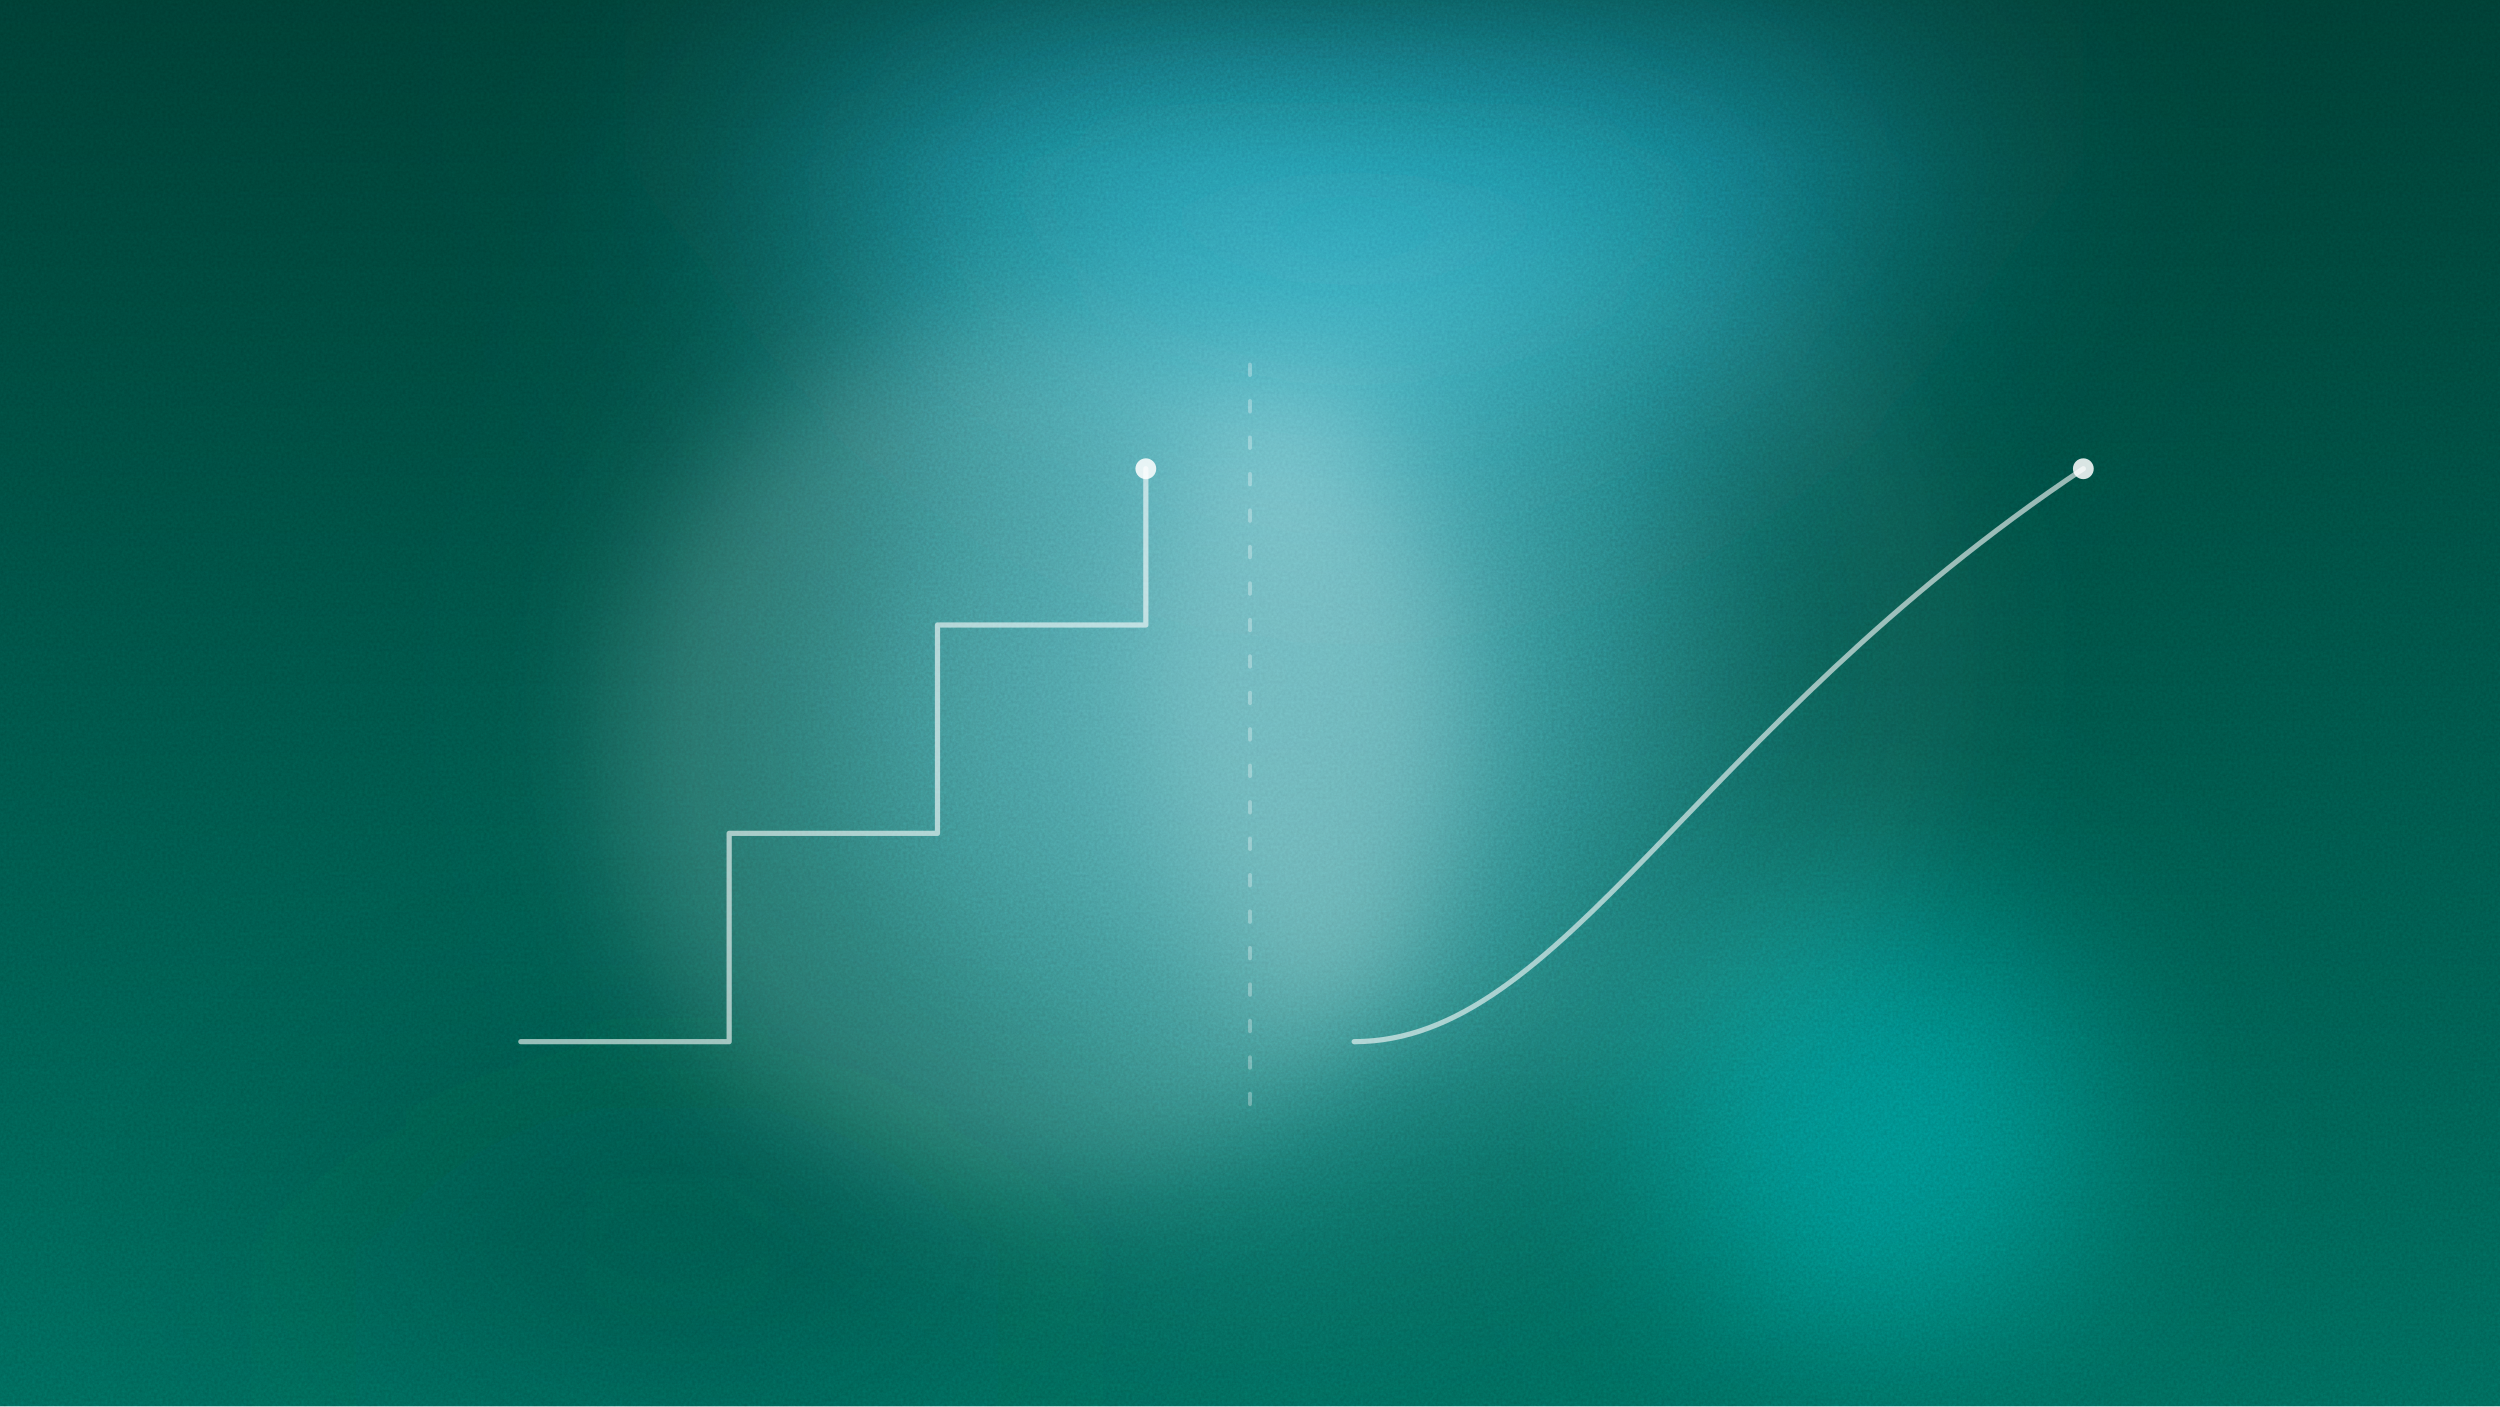
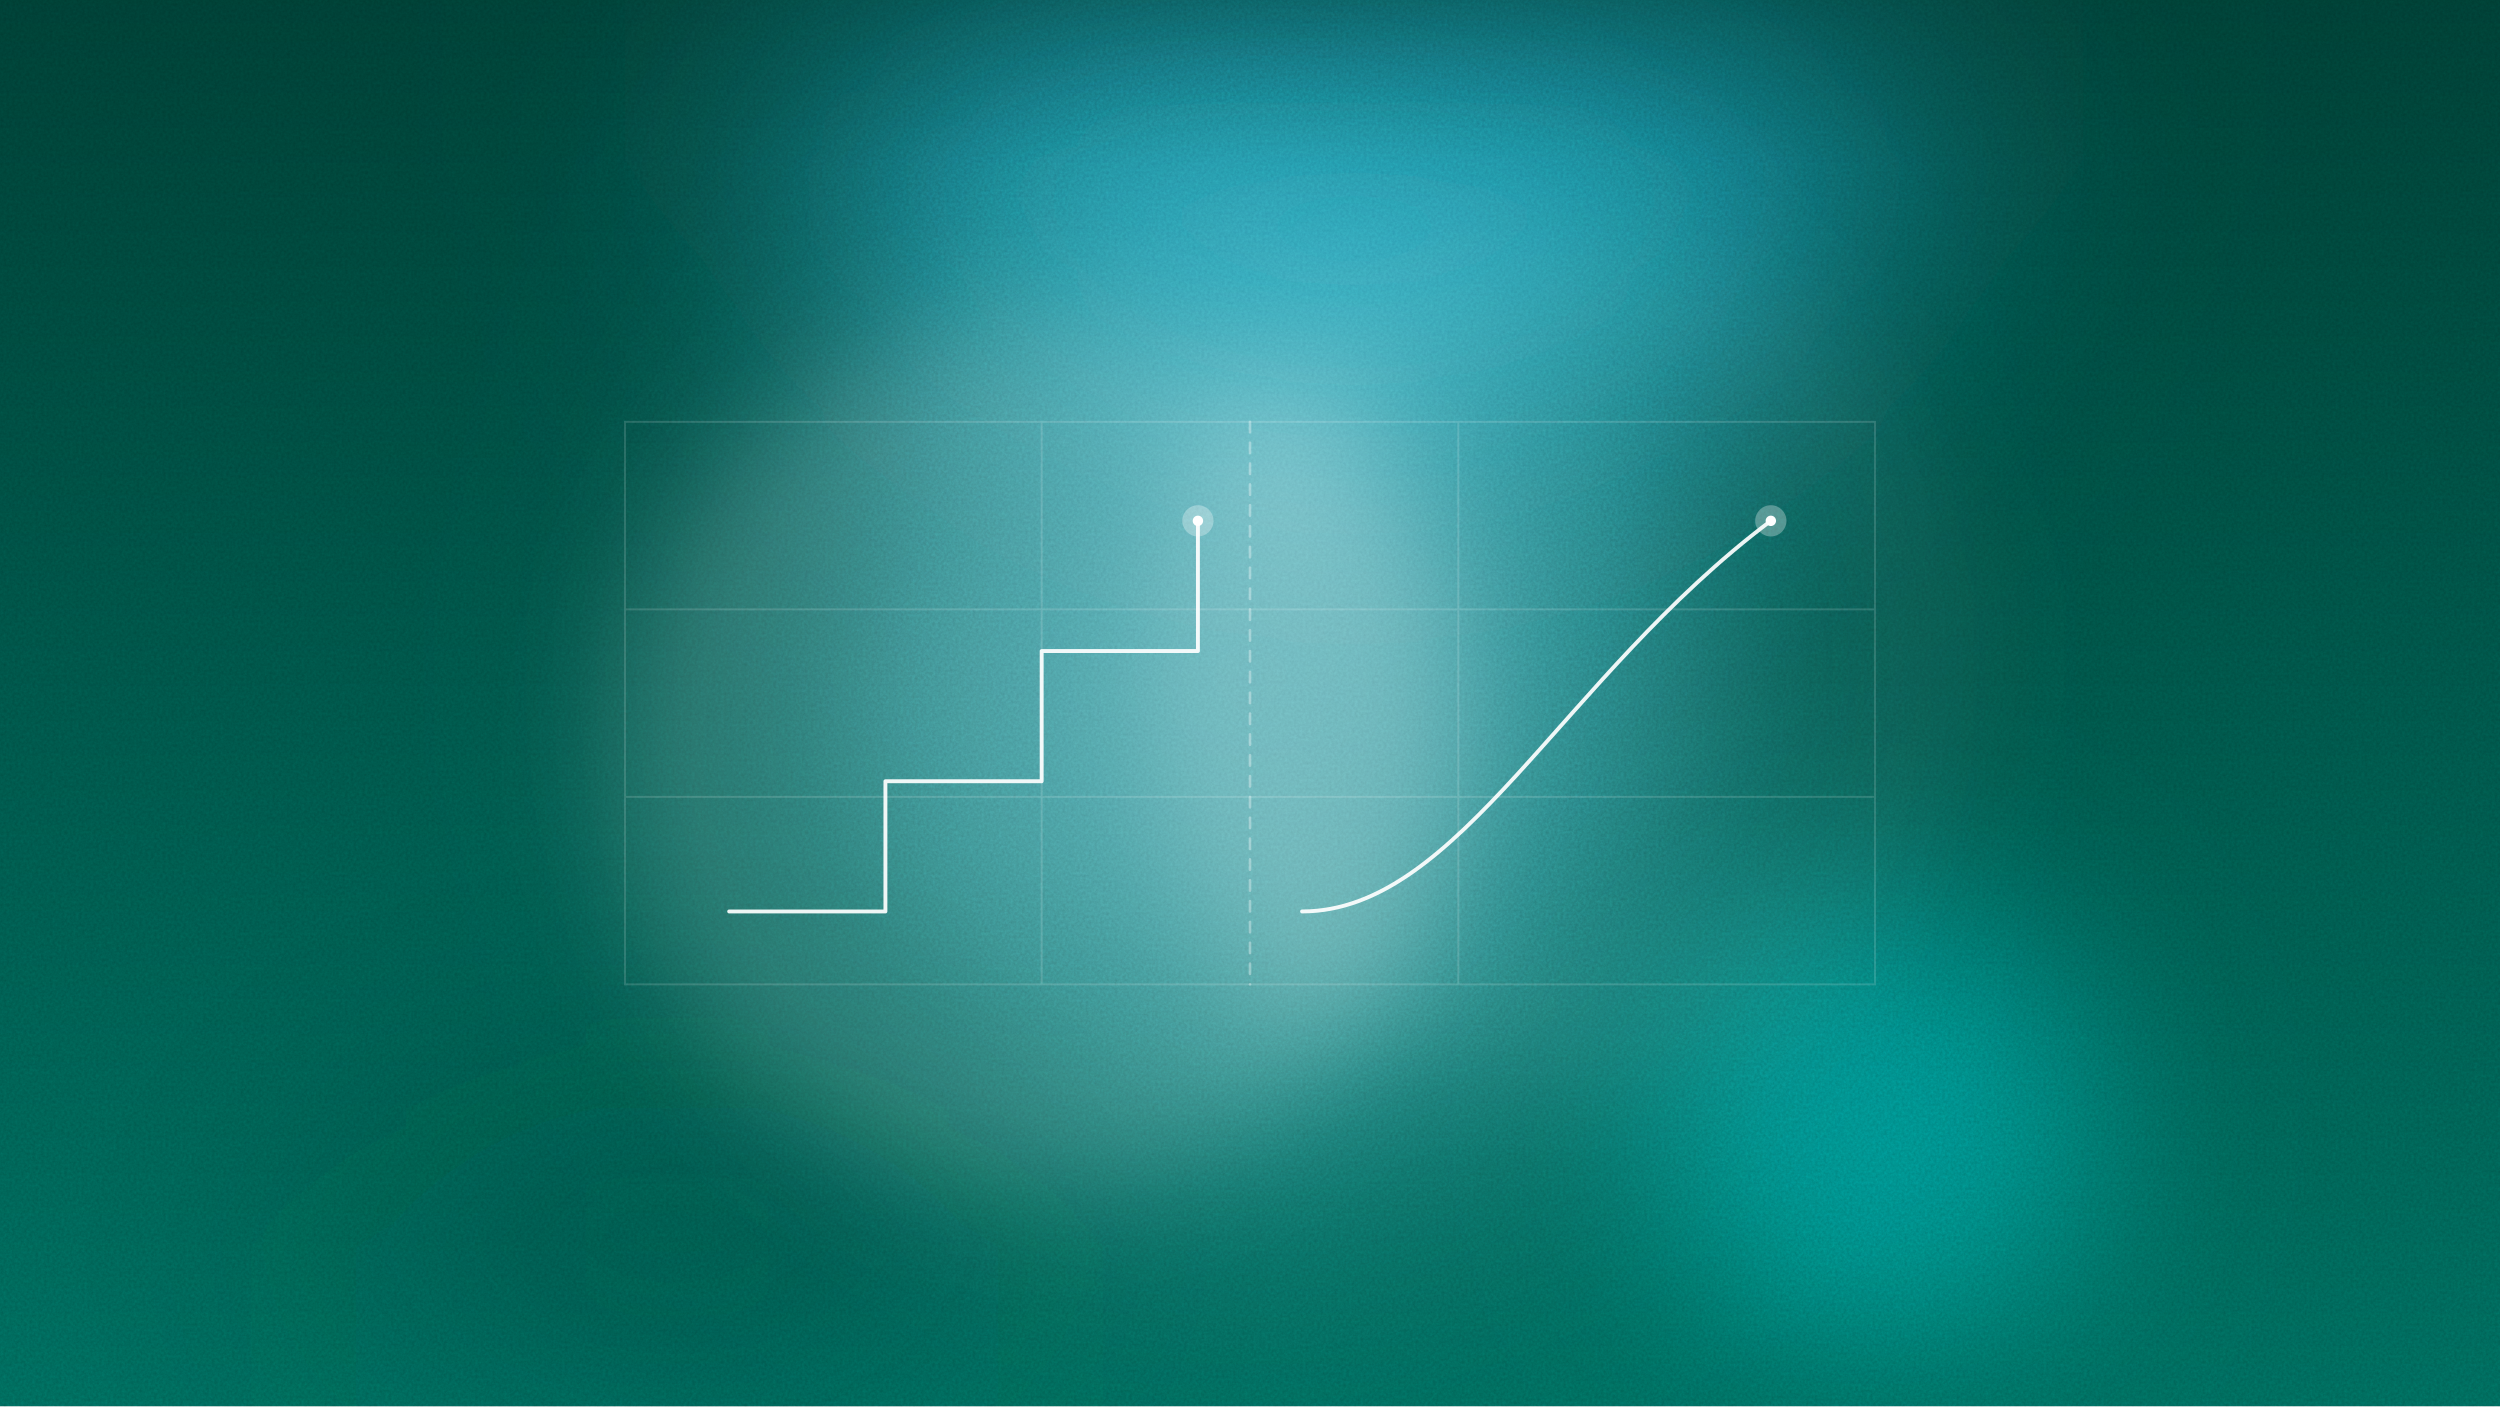
<svg xmlns="http://www.w3.org/2000/svg" width="960" height="540" viewBox="0 0 960 540">
  <defs>
    <linearGradient id="bg" x1="50%" y1="-15%" x2="50%" y2="115%">
      <stop offset="0%" stop-color="#00352C" />
      <stop offset="100%" stop-color="#00695C" />
    </linearGradient>
    <filter id="blurXL" x="-100%" y="-100%" width="300%" height="300%">
      <feGaussianBlur stdDeviation="65" />
    </filter>
    <filter id="blurL" x="-100%" y="-100%" width="300%" height="300%">
      <feGaussianBlur stdDeviation="38" />
    </filter>
    <filter id="blurM" x="-100%" y="-100%" width="300%" height="300%">
      <feGaussianBlur stdDeviation="24" />
    </filter>
    <filter id="grain">
      <feTurbulence type="fractalNoise" baseFrequency="0.9" numOctaves="4" stitchTiles="stitch" result="noise" />
      <feColorMatrix in="noise" type="matrix" values="0 0 0 0 1  0 0 0 0 1  0 0 0 0 1  0 0 0 0.6 0" />
    </filter>
  </defs>
  <rect width="960" height="540" fill="url(#bg)" />
  <circle cx="520" cy="-60" r="230" fill="#29B6F6" opacity="0.7" filter="url(#blurXL)" style="mix-blend-mode:screen" />
  <circle cx="480" cy="260" r="165" fill="#81D4FA" opacity="0.5" filter="url(#blurXL)" style="mix-blend-mode:screen" />
  <circle cx="720" cy="430" r="85" fill="#00E5FF" opacity="0.32" filter="url(#blurL)" style="mix-blend-mode:screen" />
  <circle cx="260" cy="610" r="160" fill="#002018" opacity="0.45" filter="url(#blurXL)" />
  <rect width="960" height="540" filter="url(#grain)" style="mix-blend-mode:overlay" opacity="0.4" />
  <g filter="url(#blurM)">
    <circle cx="400" cy="290" r="150" fill="none" stroke="#FFFFFF" stroke-width="7" opacity="0.5" />
    <circle cx="400" cy="290" r="150" fill="#FFFFFF" opacity="0.1" />
    <circle cx="600" cy="250" r="140" fill="none" stroke="#FFFFFF" stroke-width="6" opacity="0.3" />
    <ellipse cx="500" cy="270" rx="55" ry="130" fill="#FFFFFF" opacity="0.16" />
  </g>
-   <g stroke="#FFFFFF" fill="none" stroke-width="2" stroke-linecap="round" stroke-linejoin="round" opacity="0.6">
-     <line x1="480" y1="140" x2="480" y2="430" stroke-dasharray="4 10" stroke-width="1.5" opacity="0.5" />
-     <path d="M200,400 L280,400 L280,320 L360,320 L360,240 L440,240 L440,180" />
-     <path d="M520,400 C600,400 650,280 800,180" />
+   <g stroke="#FFFFFF" stroke-width="0.75" opacity="0.15">
+     <rect x="240" y="162" width="480" height="216" fill="none" />
+     <line x1="400" y1="162" x2="400" y2="378" />
+     <line x1="560" y1="162" x2="560" y2="378" />
+     <line x1="240" y1="234" x2="720" y2="234" />
+     <line x1="240" y1="306" x2="720" y2="306" />
  </g>
-   <g fill="#FFFFFF" opacity="0.85">
-     <circle cx="440" cy="180" r="4" />
-     <circle cx="800" cy="180" r="4" />
+   <g stroke="#FFFFFF" fill="none" stroke-linecap="round" stroke-linejoin="round">
+     <line x1="480" y1="162" x2="480" y2="378" stroke-width="1" opacity="0.35" stroke-dasharray="4,4" />
+     <path d="M280,350 L340,350 L340,300 L400,300 L400,250 L460,250 L460,200" stroke-width="1.5" opacity="0.92" />
+     <path d="M500,350 C560,350 600,260 680,200" stroke-width="1.5" opacity="0.92" />
+   </g>
+   <g fill="#FFFFFF">
+     <circle cx="460" cy="200" r="6" opacity="0.3" />
+     <circle cx="460" cy="200" r="2" opacity="1" />
+     <circle cx="680" cy="200" r="6" opacity="0.3" />
+     <circle cx="680" cy="200" r="2" opacity="1" />
  </g>
</svg>
